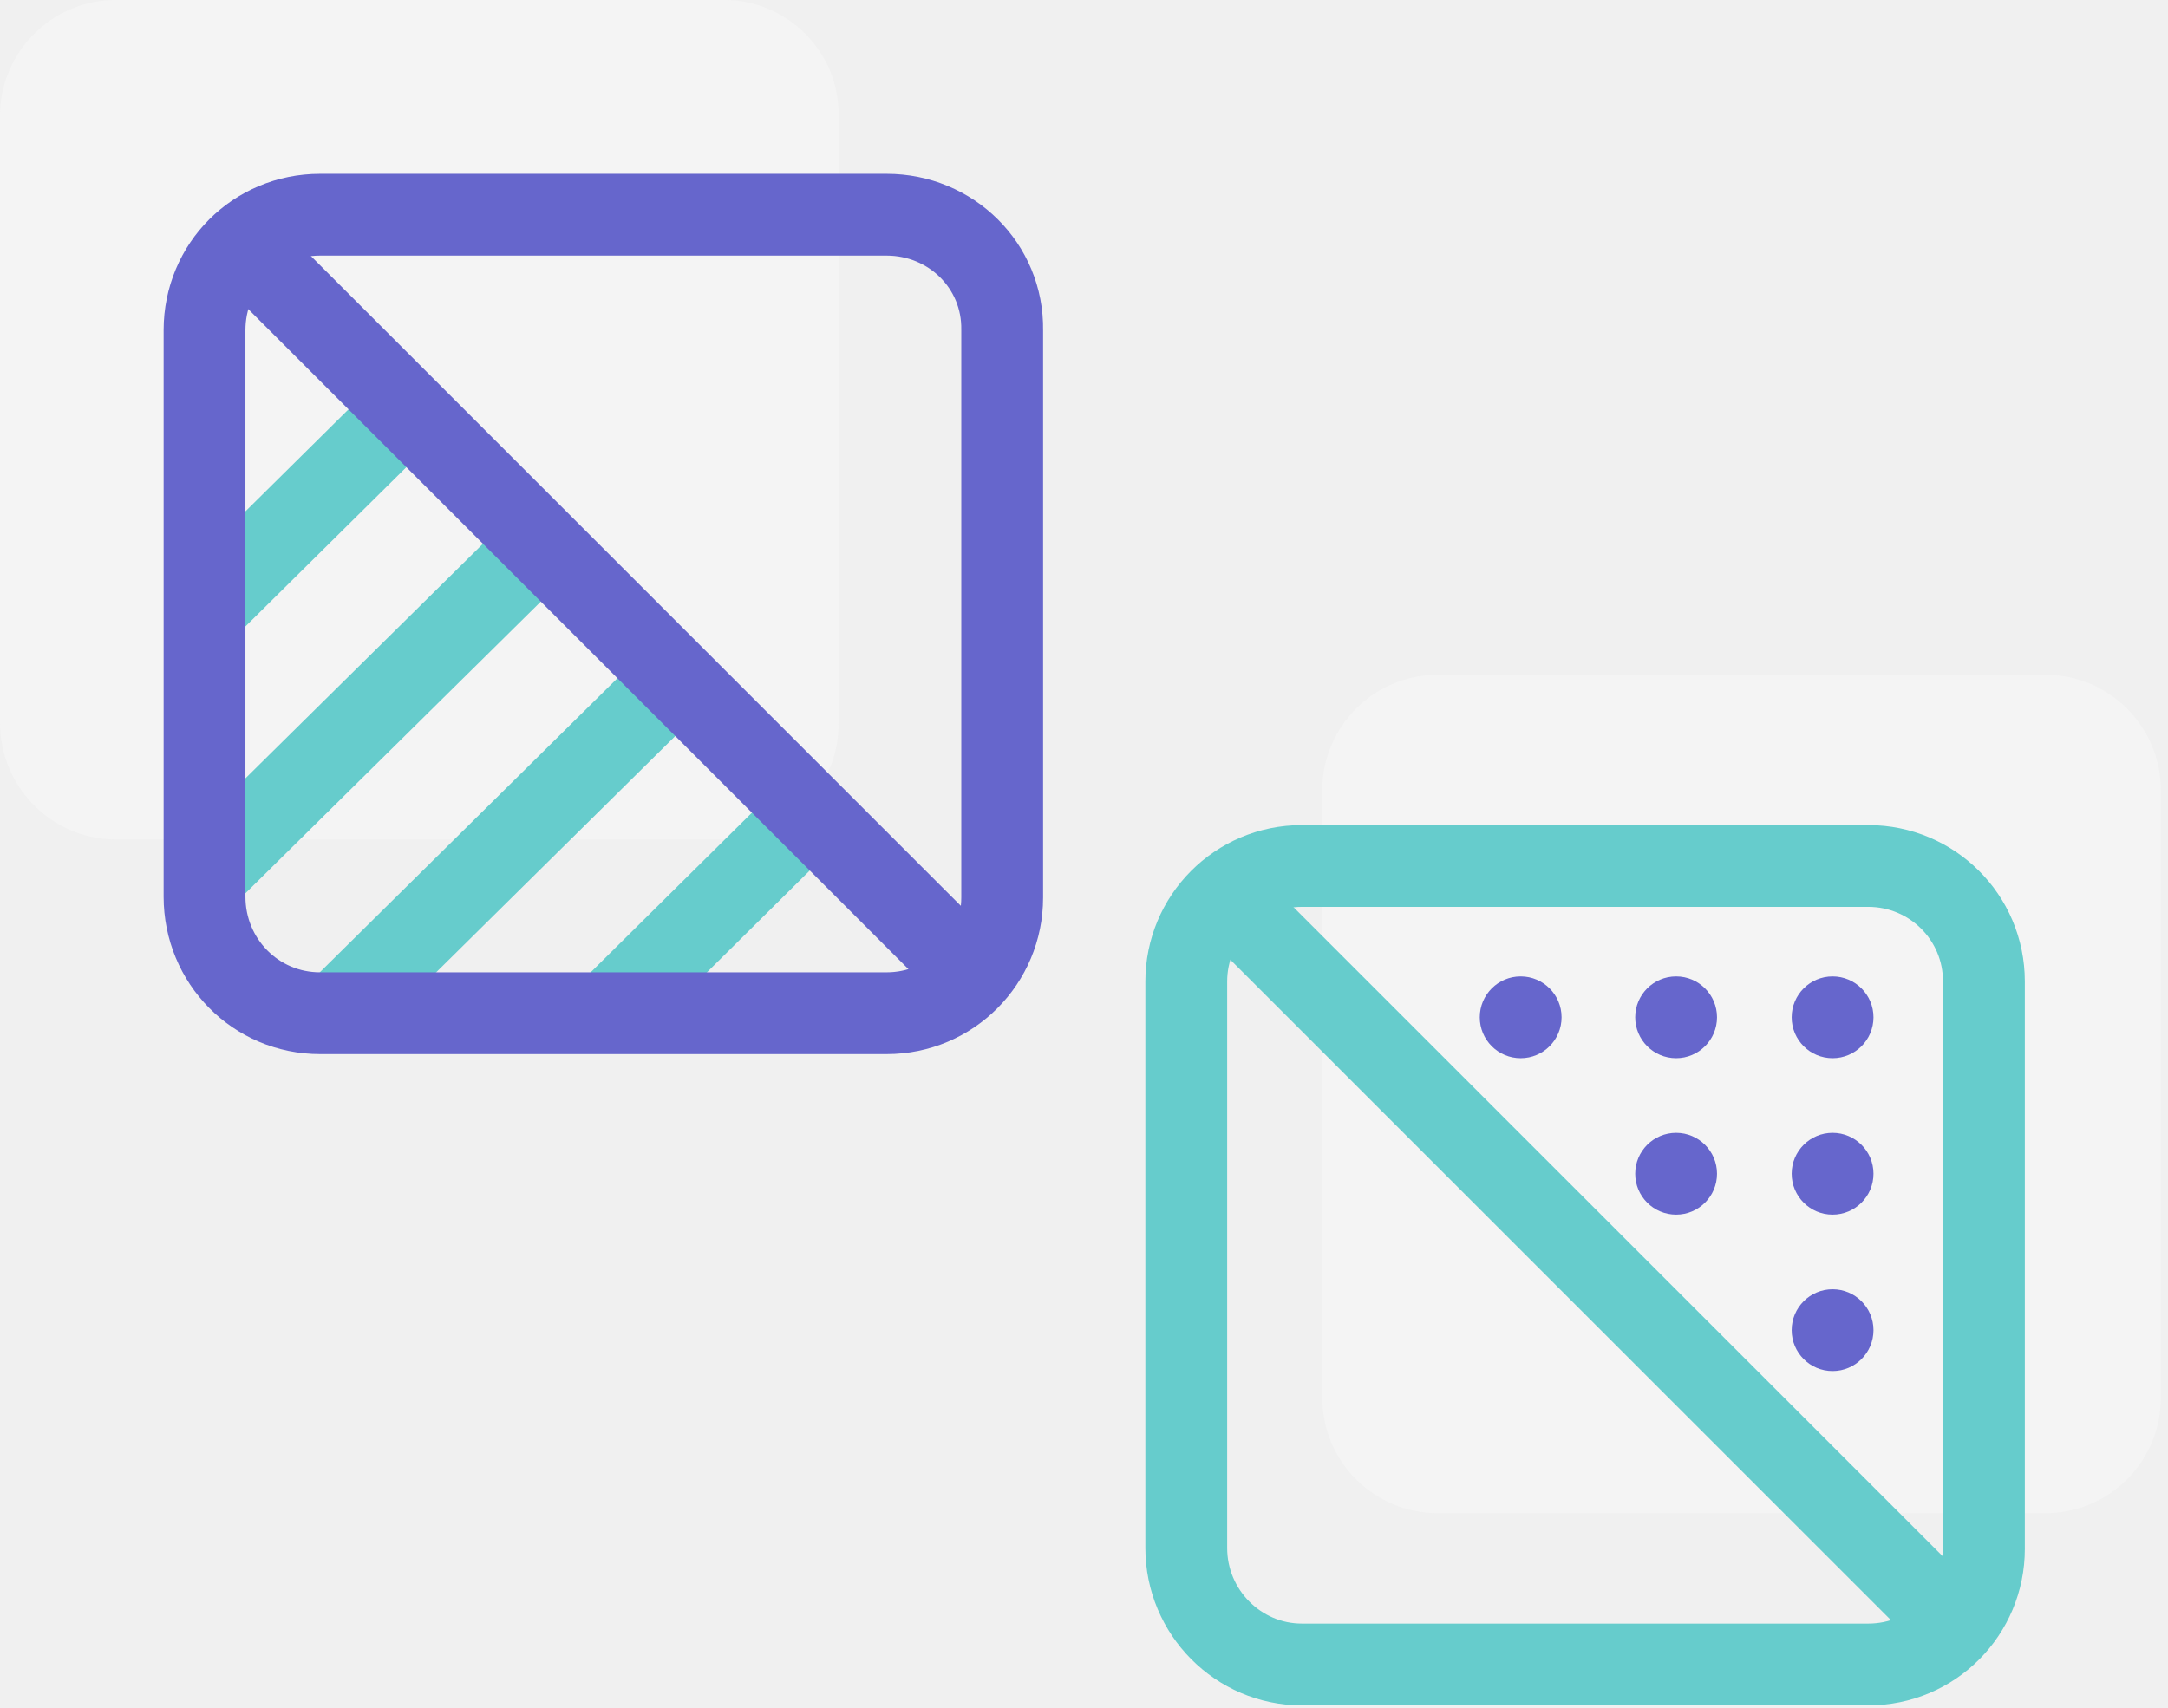
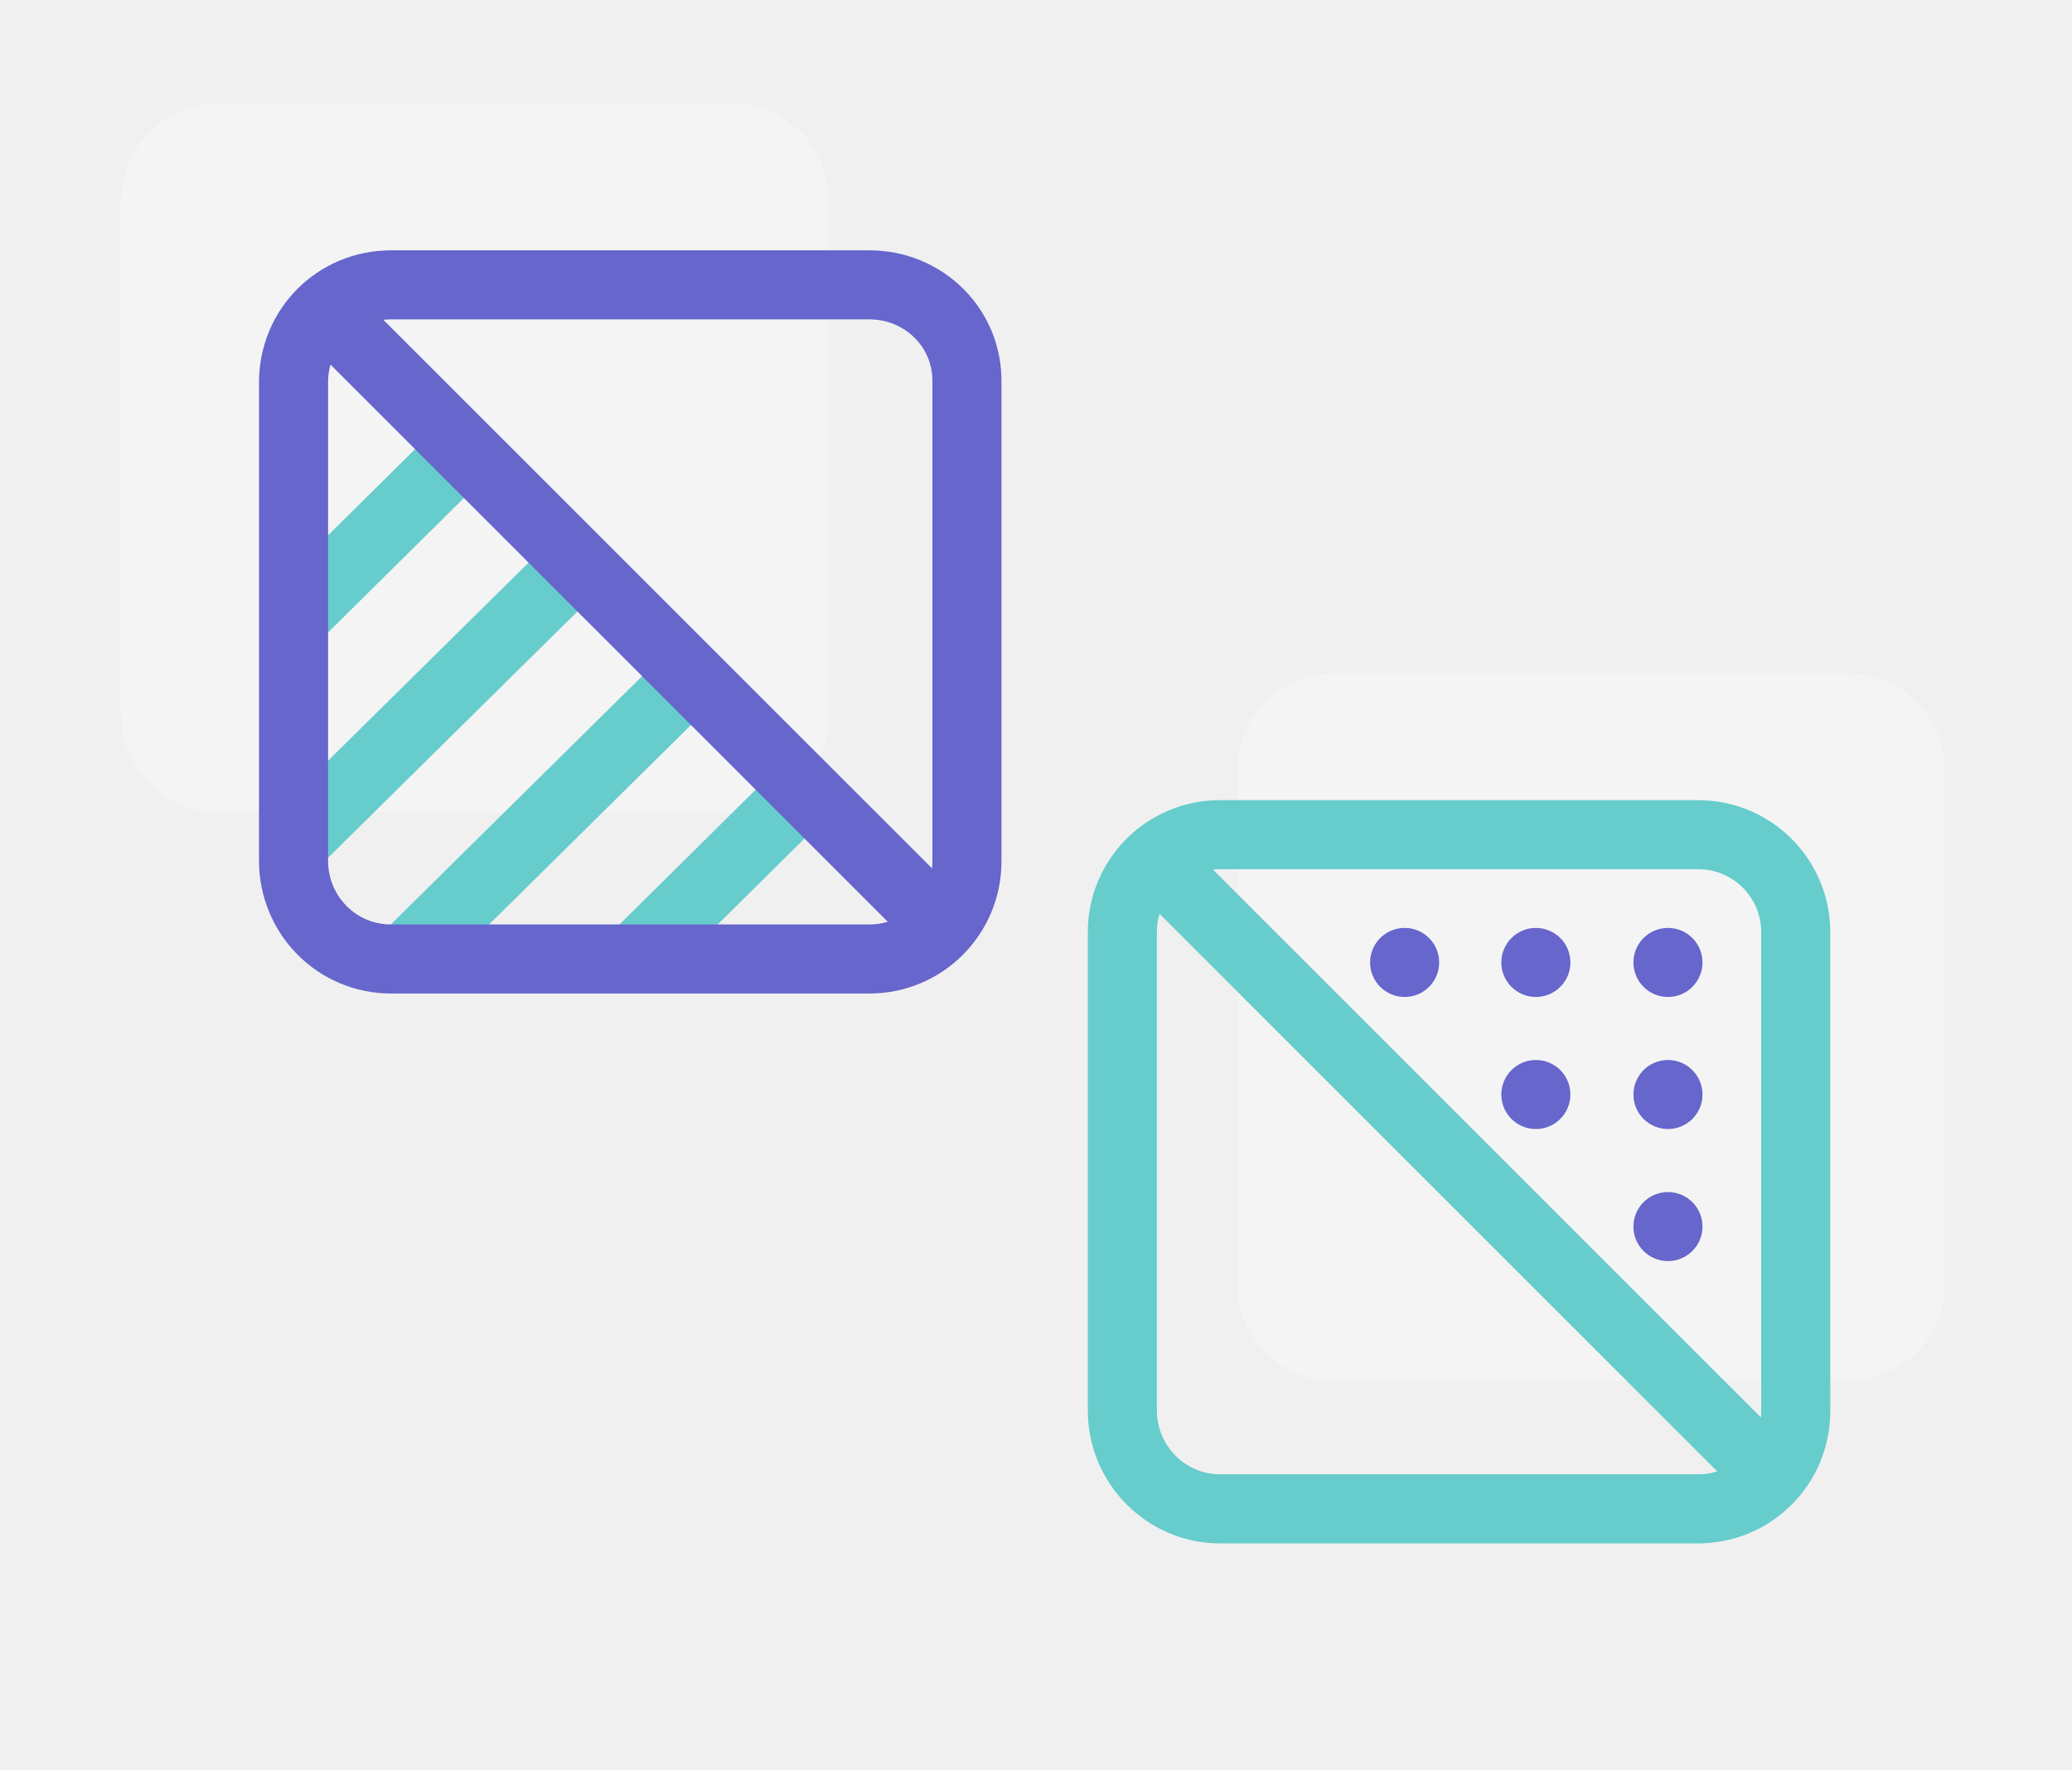
- <svg xmlns="http://www.w3.org/2000/svg" width="212" height="167" viewBox="0 0 212 167" fill="none">
+ <svg xmlns="http://www.w3.org/2000/svg" width="240" height="205" viewBox="0 0 240 205" fill="none">
  <g clip-path="url(#clip0)">
-     <path d="M11.3 82.1H70.7C77 82.1 82 77 82 70.8V11.3C82.1 5.1 77 0 70.8 0H11.3C5.1 0 0 5.1 0 11.3V70.7C0 77 5.1 82.1 11.3 82.1Z" fill="#F4F4F4" />
-     <path d="M140.6 148H200C206.3 148 211.3 142.9 211.3 136.7V77.3C211.3 71 206.2 66 200 66H140.6C134.3 66 129.3 71.1 129.3 77.3V136.7C129.3 143 134.4 148 140.6 148Z" fill="#F4F4F4" />
-     <path d="M79.1 79.6L59 99.5" stroke="#66CCCC" stroke-width="8" stroke-miterlimit="10" />
-     <path d="M65.9 66.5L31.9 100.1" stroke="#66CCCC" stroke-width="8" stroke-miterlimit="10" />
-     <path d="M52.7 53.399L20 85.699" stroke="#66CCCC" stroke-width="8" stroke-miterlimit="10" />
-     <path d="M39.5 40.3L20 59.6" stroke="#66CCCC" stroke-width="8" stroke-miterlimit="10" />
-     <path d="M163.9 118.8C166.11 118.8 167.9 117.009 167.9 114.8C167.9 112.591 166.11 110.8 163.9 110.8C161.691 110.8 159.9 112.591 159.9 114.8C159.9 117.009 161.691 118.8 163.9 118.8Z" fill="#6666CC" />
-     <path d="M179.2 118.8C181.409 118.8 183.2 117.009 183.2 114.8C183.2 112.591 181.409 110.8 179.2 110.8C176.991 110.8 175.2 112.591 175.2 114.8C175.2 117.009 176.991 118.8 179.2 118.8Z" fill="#6666CC" />
-     <path d="M148.7 103.5C150.909 103.5 152.7 101.709 152.7 99.5C152.7 97.291 150.909 95.5 148.7 95.5C146.491 95.5 144.7 97.291 144.7 99.5C144.7 101.709 146.491 103.5 148.7 103.5Z" fill="#6666CC" />
-     <path d="M163.9 103.5C166.11 103.5 167.9 101.709 167.9 99.5C167.9 97.291 166.11 95.5 163.9 95.5C161.691 95.5 159.9 97.291 159.9 99.5C159.9 101.709 161.691 103.5 163.9 103.5Z" fill="#6666CC" />
-     <path d="M179.2 103.5C181.409 103.5 183.2 101.709 183.2 99.5C183.2 97.291 181.409 95.5 179.2 95.5C176.991 95.5 175.2 97.291 175.2 99.5C175.2 101.709 176.991 103.5 179.2 103.5Z" fill="#6666CC" />
-     <path d="M179.2 134.1C181.409 134.1 183.2 132.309 183.2 130.1C183.2 127.89 181.409 126.1 179.2 126.1C176.991 126.1 175.2 127.89 175.2 130.1C175.2 132.309 176.991 134.1 179.2 134.1Z" fill="#6666CC" />
-     <path d="M127.3 162.8H182.7C189 162.8 194 157.7 194 151.5V96C194 89.7 188.9 84.7 182.7 84.7H127.3C121 84.7 116 89.8 116 96V151.4C116 157.7 121.1 162.8 127.3 162.8Z" stroke="#66CCCC" stroke-width="8" stroke-miterlimit="10" />
-     <path d="M121.2 89.101L189.7 157.601" stroke="#66CCCC" stroke-width="8" stroke-miterlimit="10" />
-     <path d="M31.3 99.1H86.7C93 99.1 98 94 98 87.8V32.3C98.1 26 93 21 86.7 21H31.3C25 21 20 26 20 32.3V87.7C20 94 25 99.1 31.3 99.1Z" stroke="#6666CC" stroke-width="8" stroke-miterlimit="10" />
-     <path d="M25.1 25.4L93.6 93.9" stroke="#6666CC" stroke-width="8" stroke-miterlimit="10" />
+     <path d="M25.3 94.1H84.7C91 94.1 96 89 96 82.8V23.3C96.1 17.1 91 12 84.8 12H25.3C19.1 12 14 17.1 14 23.3V82.7C14 89 19.1 94.1 25.3 94.1Z" fill="#F4F4F4" />
+     <path d="M154.6 160H214C220.3 160 225.3 154.9 225.3 148.7V89.3C225.3 83 220.2 78 214 78H154.6C148.3 78 143.3 83.1 143.3 89.3V148.7C143.3 155 148.4 160 154.6 160Z" fill="#F4F4F4" />
+     <path d="M93.1 91.6L73 111.5" stroke="#66CCCC" stroke-width="8" stroke-miterlimit="10" />
+     <path d="M79.9 78.5L45.9 112.1" stroke="#66CCCC" stroke-width="8" stroke-miterlimit="10" />
+     <path d="M66.7 65.399L34 97.699" stroke="#66CCCC" stroke-width="8" stroke-miterlimit="10" />
+     <path d="M53.5 52.3L34 71.6" stroke="#66CCCC" stroke-width="8" stroke-miterlimit="10" />
+     <path d="M177.9 130.8C180.11 130.8 181.9 129.009 181.9 126.8C181.9 124.591 180.11 122.8 177.9 122.8C175.691 122.8 173.9 124.591 173.9 126.8C173.9 129.009 175.691 130.8 177.9 130.8Z" fill="#6666CC" />
+     <path d="M193.2 130.8C195.409 130.8 197.2 129.009 197.2 126.8C197.2 124.591 195.409 122.8 193.2 122.8C190.991 122.8 189.2 124.591 189.2 126.8C189.2 129.009 190.991 130.8 193.2 130.8Z" fill="#6666CC" />
+     <path d="M162.7 115.5C164.909 115.5 166.7 113.709 166.7 111.5C166.7 109.291 164.909 107.5 162.7 107.5C160.491 107.5 158.7 109.291 158.7 111.5C158.7 113.709 160.491 115.5 162.7 115.5Z" fill="#6666CC" />
+     <path d="M177.9 115.5C180.11 115.5 181.9 113.709 181.9 111.5C181.9 109.291 180.11 107.5 177.9 107.5C175.691 107.5 173.9 109.291 173.9 111.5C173.9 113.709 175.691 115.5 177.9 115.5Z" fill="#6666CC" />
+     <path d="M193.2 115.5C195.409 115.5 197.2 113.709 197.2 111.5C197.2 109.291 195.409 107.5 193.2 107.5C190.991 107.5 189.2 109.291 189.2 111.5C189.2 113.709 190.991 115.5 193.2 115.5Z" fill="#6666CC" />
+     <path d="M193.2 146.1C195.409 146.1 197.2 144.309 197.2 142.1C197.2 139.89 195.409 138.1 193.2 138.1C190.991 138.1 189.2 139.89 189.2 142.1C189.2 144.309 190.991 146.1 193.2 146.1Z" fill="#6666CC" />
+     <path d="M141.3 174.8H196.7C203 174.8 208 169.7 208 163.5V108C208 101.7 202.9 96.7 196.7 96.7H141.3C135 96.7 130 101.8 130 108V163.4C130 169.7 135.1 174.8 141.3 174.8Z" stroke="#66CCCC" stroke-width="8" stroke-miterlimit="10" />
+     <path d="M135.2 101.101L203.7 169.601" stroke="#66CCCC" stroke-width="8" stroke-miterlimit="10" />
+     <path d="M45.3 111.1H100.7C107 111.1 112 106 112 99.8V44.3C112.1 38 107 33 100.7 33H45.3C39 33 34 38 34 44.3V99.7C34 106 39 111.1 45.3 111.1Z" stroke="#6666CC" stroke-width="8" stroke-miterlimit="10" />
+     <path d="M39.1 37.4L107.6 105.9" stroke="#6666CC" stroke-width="8" stroke-miterlimit="10" />
  </g>
  <defs>
    <clipPath id="clip0">
-       <rect width="211.4" height="166.8" fill="white" />
+       <rect x="14" y="12" width="211.4" height="166.8" fill="white" />
    </clipPath>
  </defs>
</svg>
